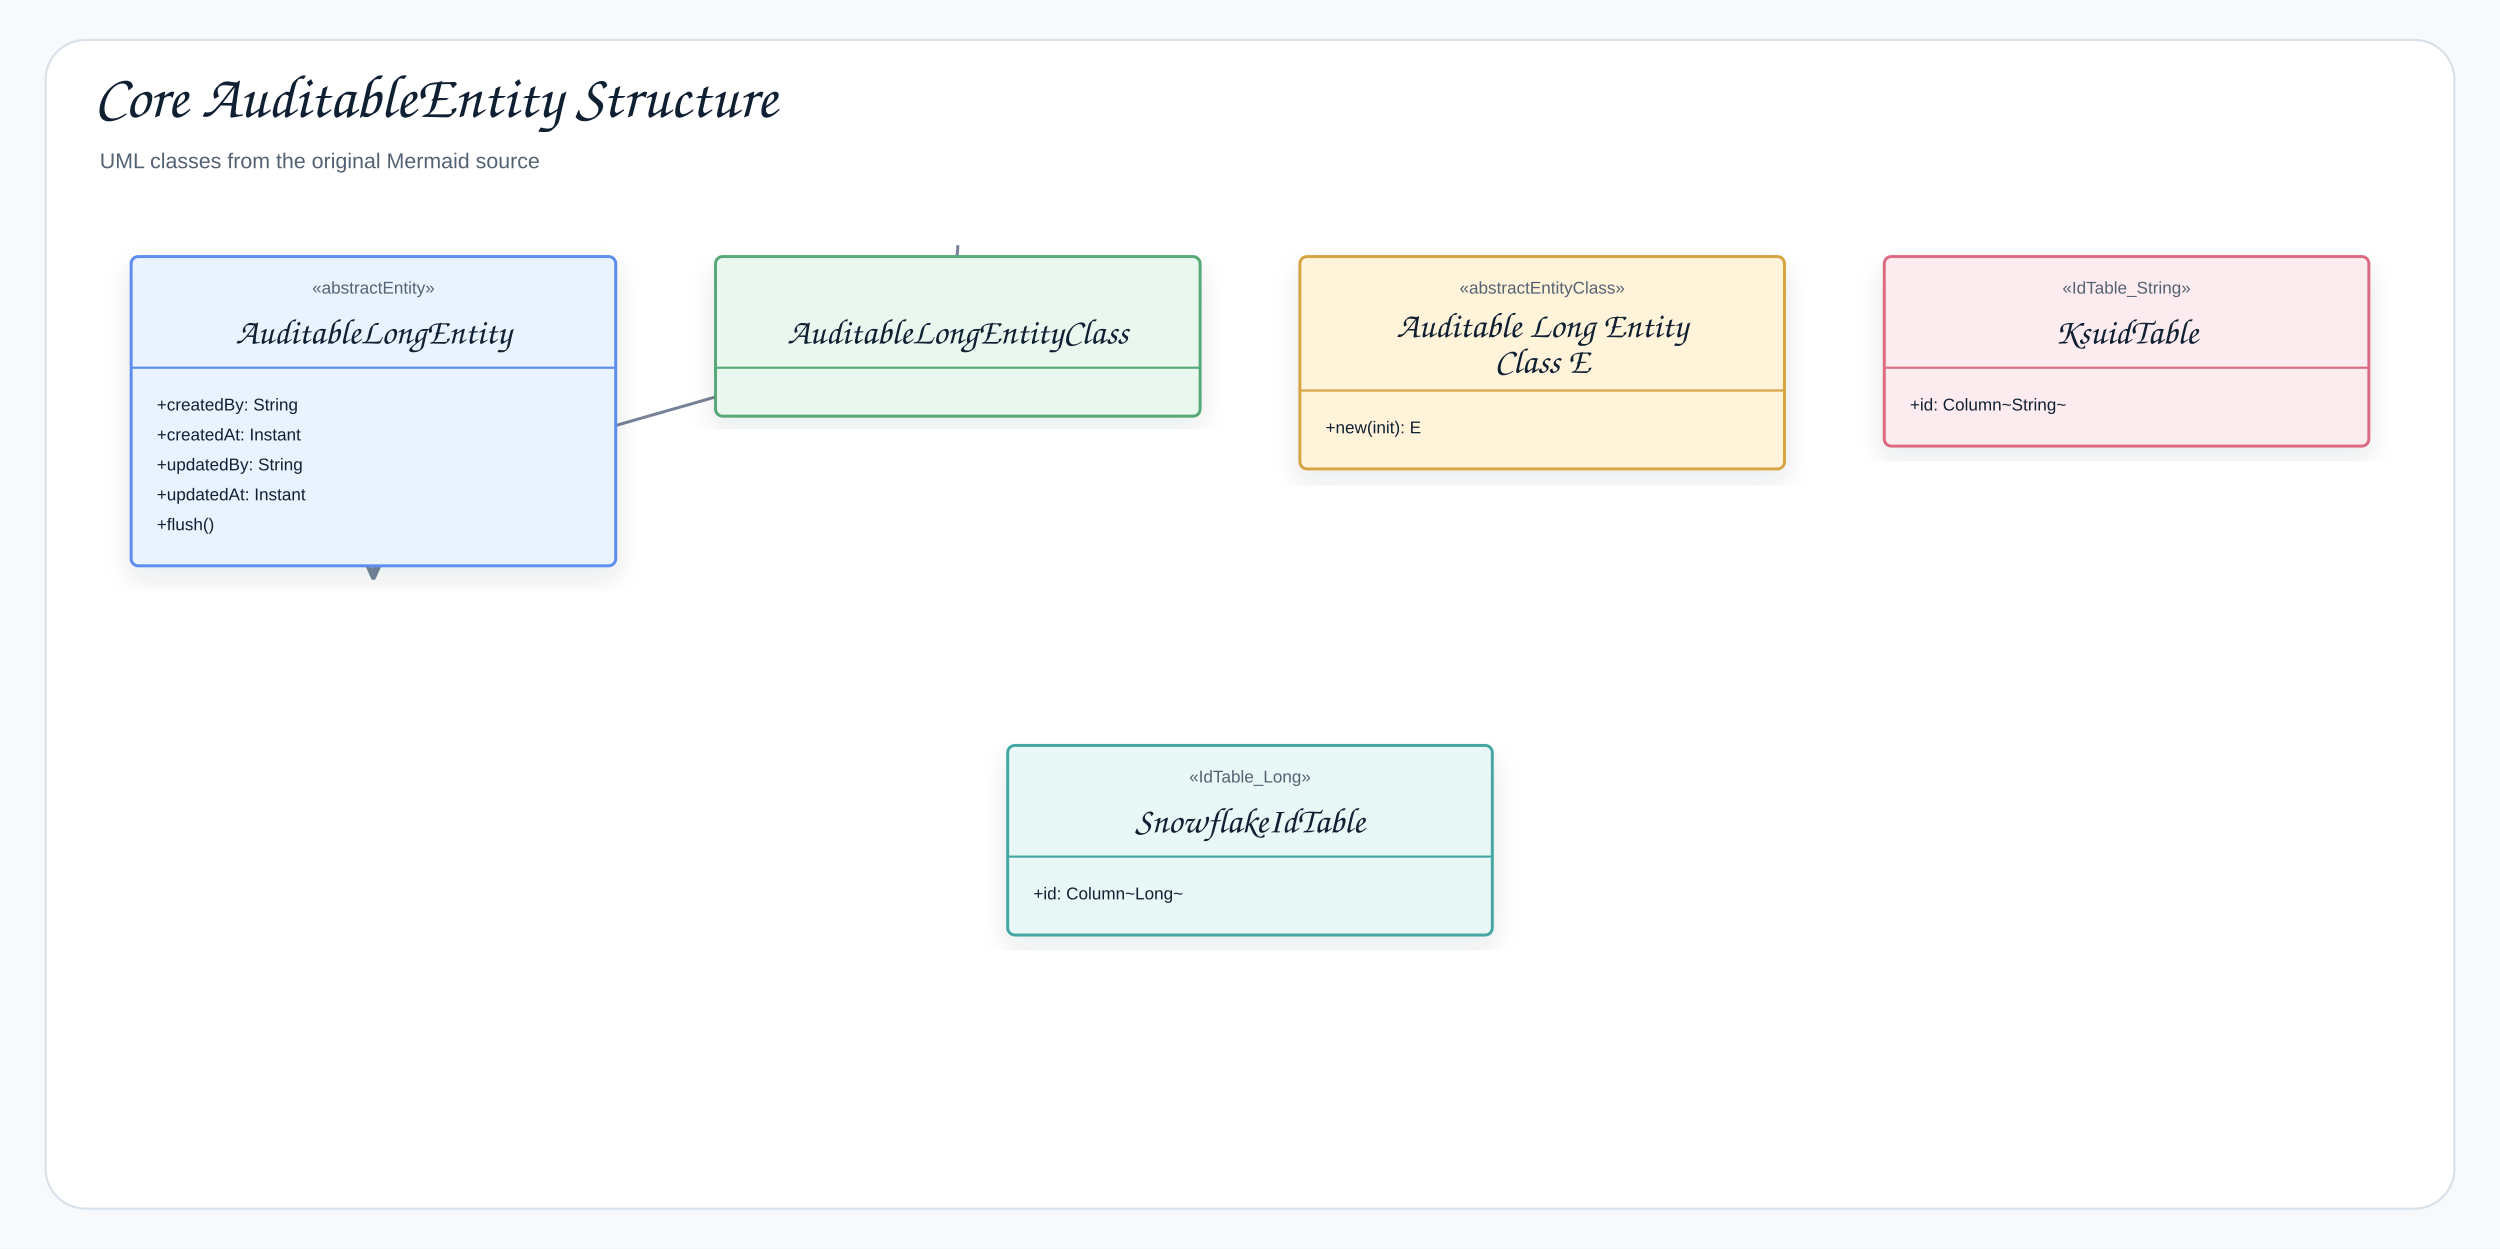
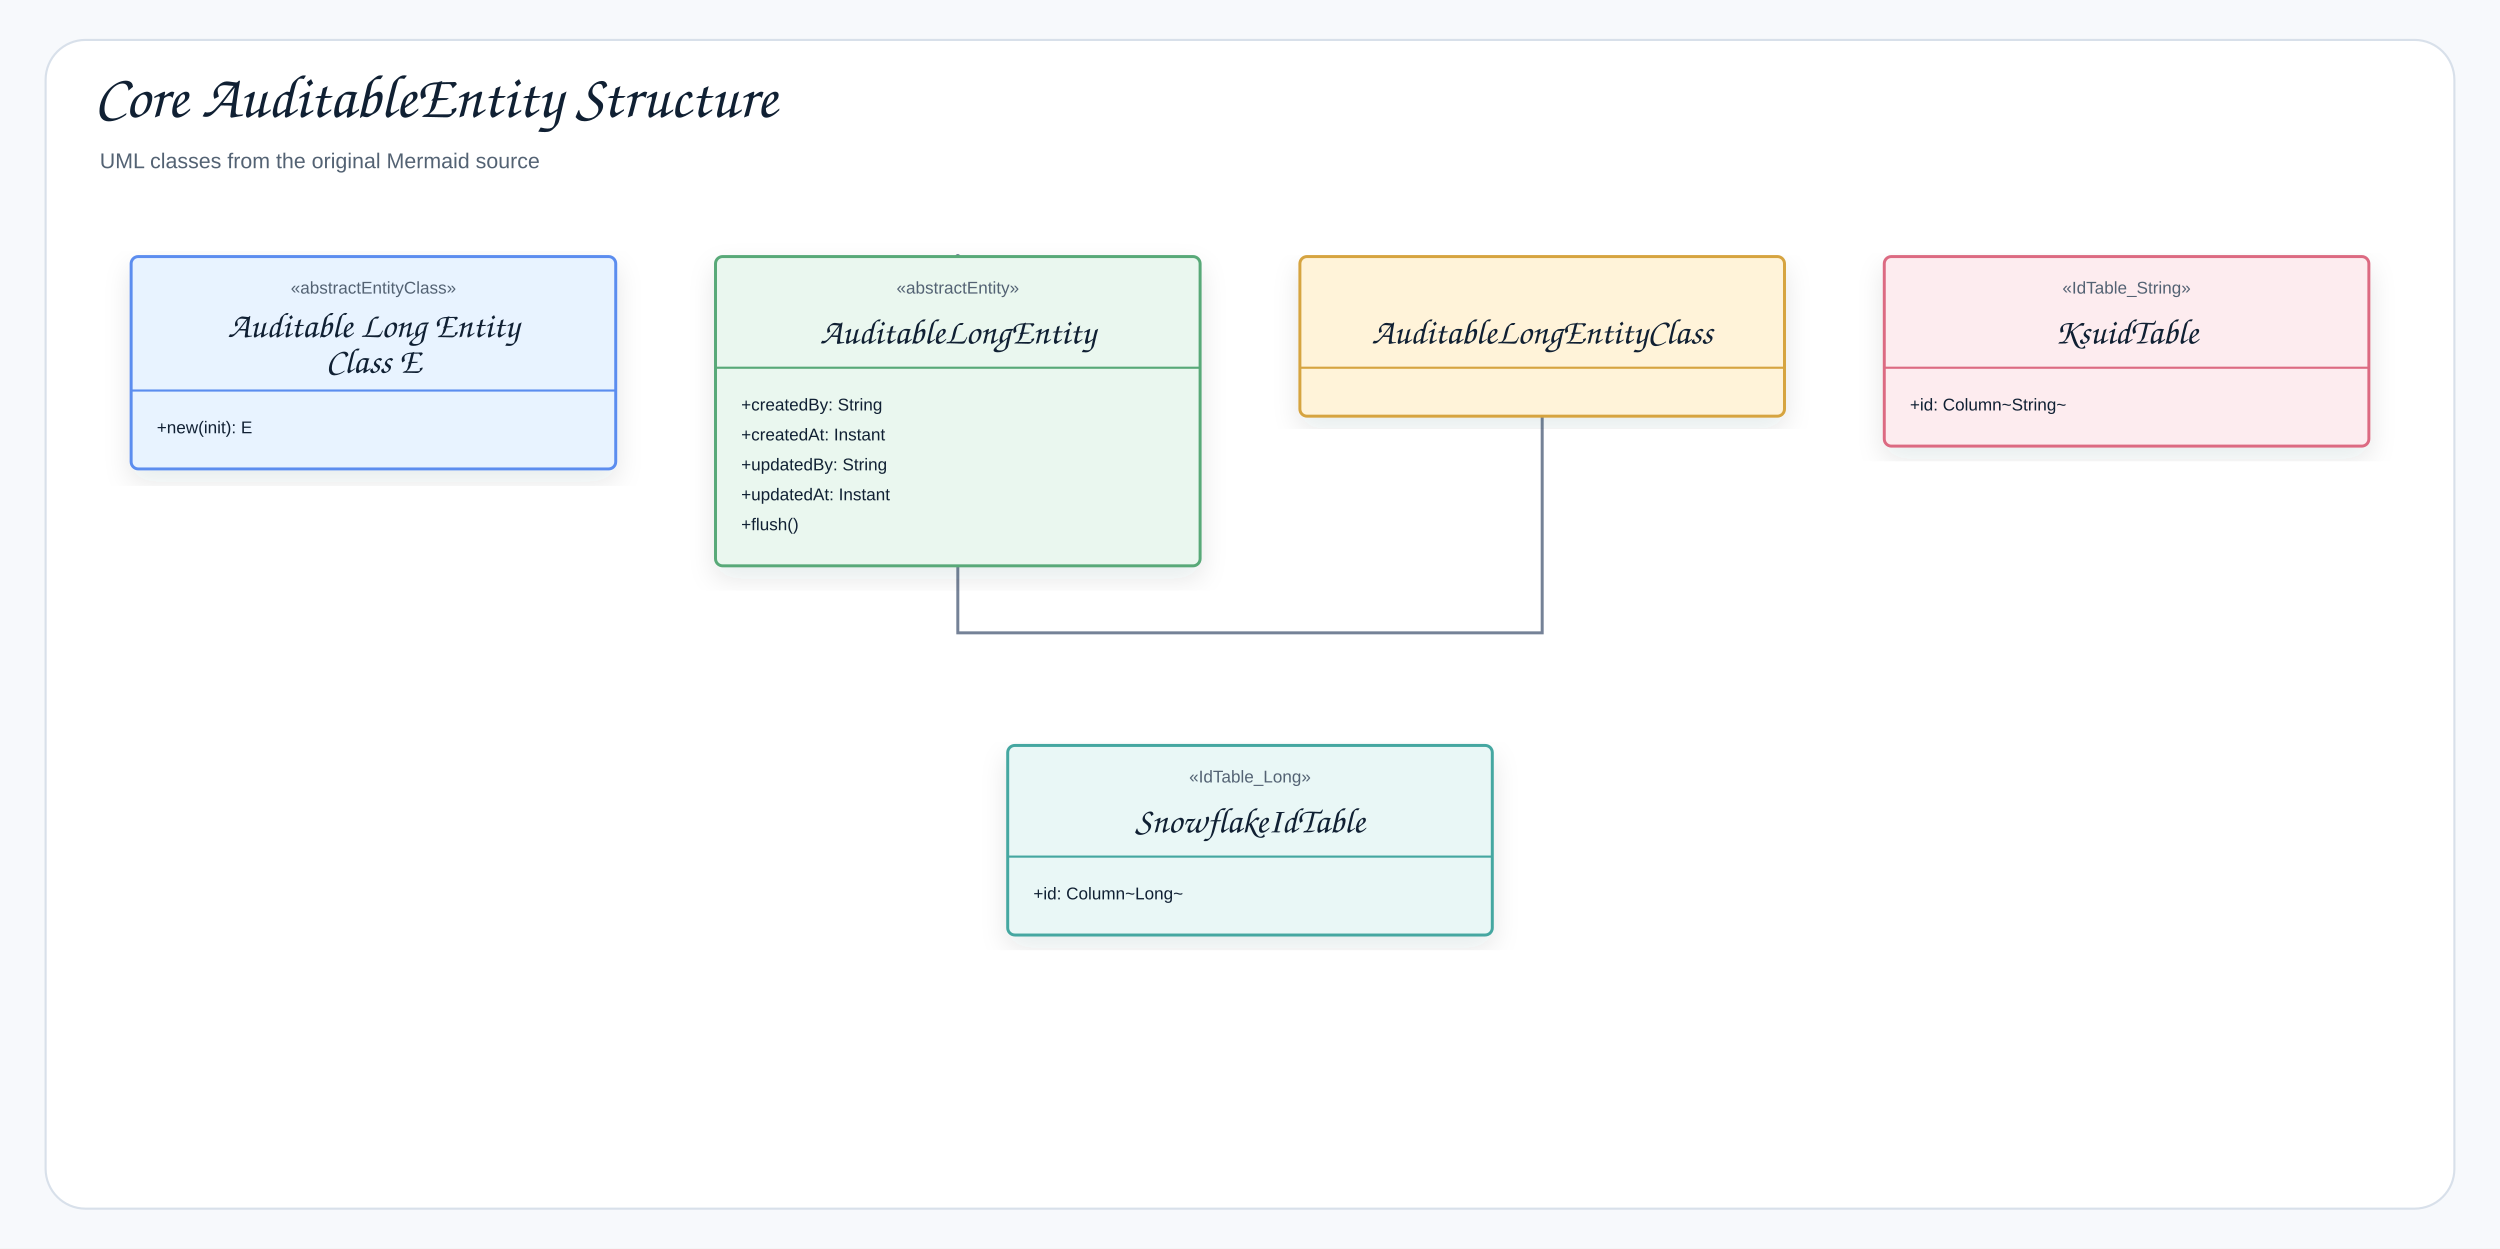
<svg xmlns="http://www.w3.org/2000/svg" width="1754" height="876" viewBox="0 0 1754 876" role="img" aria-label="Core AuditableEntity Structure">
  <defs>
    <filter id="shadow" x="-8%" y="-8%" width="116%" height="116%">
      <feDropShadow dx="0" dy="8" stdDeviation="9" flood-color="#1f2937" flood-opacity="0.10" />
    </filter>
-     <marker id="openArrow" markerWidth="12" markerHeight="10" refX="10" refY="5" orient="auto" markerUnits="strokeWidth">
-       <path d="M 1 1 L 10 5 L 1 9" fill="none" stroke="#758297" stroke-width="1.8" stroke-linecap="round" stroke-linejoin="round" />
+     <marker id="openArrow" markerWidth="10" markerHeight="8" refX="8.5" refY="4" orient="auto" markerUnits="strokeWidth">
+       <path d="M 1 1 L 8.5 4 L 1 7" fill="none" stroke="#758297" stroke-width="1.7" stroke-linecap="round" stroke-linejoin="round" />
    </marker>
-     <marker id="inherit" markerWidth="14" markerHeight="12" refX="12" refY="6" orient="auto" markerUnits="strokeWidth">
-       <path d="M 0 1 L 12 6 L 0 11 Z" fill="#ffffff" stroke="#758297" stroke-width="1.8" />
+     <marker id="inherit" markerWidth="11" markerHeight="10" refX="9.5" refY="5" orient="auto" markerUnits="strokeWidth">
+       <path d="M 0.5 1 L 9.5 5 L 0.5 9 Z" fill="#ffffff" stroke="#758297" stroke-width="1.7" />
    </marker>
    <style>
    .canvas{fill:#f7f9fc}.frame{fill:#fff;stroke:#d8e0ea;stroke-width:1.5}
    .title{font-family:"Architects Daughter","Comic Sans MS","Comic Sans",cursive;font-size:43px;font-weight:400;fill:#102033}
    .subtitle{font-family:"Comic Sans MS","Comic Sans","Comic Neue",Arial,sans-serif;font-size:15px;font-weight:400;fill:#536273}
    .label{font-family:"Architects Daughter","Comic Sans MS","Comic Sans",cursive;font-size:25px;font-weight:400;fill:#102033}
    .smallLabel{font-family:"Architects Daughter","Comic Sans MS","Comic Sans",cursive;font-size:21px;font-weight:400;fill:#102033}
    .mono{font-family:"Comic Sans MS","Comic Sans","Comic Neue",Arial,sans-serif;font-size:12px;font-weight:400;fill:#102033}
    .small{font-family:"Comic Sans MS","Comic Sans","Comic Neue",Arial,sans-serif;font-size:12px;font-weight:400;fill:#536273}
    .strong{font-family:"Comic Sans MS","Comic Sans","Comic Neue",Arial,sans-serif;font-size:13px;font-weight:400;fill:#102033}
    .card{stroke-width:2.1;filter:url(#shadow)}.compartment{stroke-width:1.5;fill:none}
    .line{stroke:#758297;stroke-width:2.1;fill:none;marker-end:url(#openArrow)}
    .plainLine{stroke:#758297;stroke-width:2.1;fill:none}
    .dashed{stroke:#758297;stroke-width:2.1;stroke-dasharray:7 6;fill:none;marker-end:url(#openArrow)}
    .inheritLine{stroke:#758297;stroke-width:2.2;fill:none;marker-end:url(#inherit)}
    .implLine{stroke:#758297;stroke-width:2.2;stroke-dasharray:8 7;fill:none;marker-end:url(#inherit)}
  </style>
  </defs>
  <rect class="canvas" width="1754" height="876" />
  <rect class="frame" x="32" y="28" width="1690" height="820" rx="28" />
  <text class="title" x="66" y="82">Core AuditableEntity Structure</text>
  <text class="subtitle" x="70" y="118">UML classes from the original Mermaid source</text>
-   <path class="line" d="M672 172 C672 288.5 262 288.5 262 405" />
+   <path class="line" d="M1082 292 L1082 444 L672 444 L672 180" />
  <g transform="translate(92,180)">
-     <rect class="card" x="0" y="0" width="340" height="217" rx="5" fill="#E8F3FF" stroke="#5B8DEF" />
-     <line class="compartment" x1="0" y1="78" x2="340" y2="78" stroke="#5B8DEF" />
+     <rect class="card" x="0" y="0" width="340" height="149" rx="5" fill="#E8F3FF" stroke="#5B8DEF" />
+     <line class="compartment" x1="0" y1="94" x2="340" y2="94" stroke="#5B8DEF" />
+     <text class="small" x="170" y="26" text-anchor="middle">«abstractEntityClass»</text>
+     <text class="label" x="170" y="56.5" text-anchor="middle">Auditable Long Entity</text>
+     <text class="label" x="170" y="81.5" text-anchor="middle">Class E</text>
+     <text class="mono" x="18" y="124">+new(init): E</text>
+   </g>
+   <g transform="translate(502,180)">
+     <rect class="card" x="0" y="0" width="340" height="217" rx="5" fill="#EAF7EF" stroke="#58A978" />
+     <line class="compartment" x1="0" y1="78" x2="340" y2="78" stroke="#58A978" />
    <text class="small" x="170" y="26" text-anchor="middle">«abstractEntity»</text>
    <text class="label" x="170" y="61" text-anchor="middle">AuditableLongEntity</text>
    <text class="mono" x="18" y="108">+createdBy: String</text>
    <text class="mono" x="18" y="129">+createdAt: Instant</text>
    <text class="mono" x="18" y="150">+updatedBy: String</text>
    <text class="mono" x="18" y="171">+updatedAt: Instant</text>
    <text class="mono" x="18" y="192">+flush()</text>
  </g>
-   <g transform="translate(502,180)">
-     <rect class="card" x="0" y="0" width="340" height="112" rx="5" fill="#EAF7EF" stroke="#58A978" />
-     <line class="compartment" x1="0" y1="78" x2="340" y2="78" stroke="#58A978" />
+   <g transform="translate(912,180)">
+     <rect class="card" x="0" y="0" width="340" height="112" rx="5" fill="#FFF3D9" stroke="#D6A441" />
+     <line class="compartment" x1="0" y1="78" x2="340" y2="78" stroke="#D6A441" />
    <text class="small" x="170" y="26" text-anchor="middle" />
    <text class="label" x="170" y="61" text-anchor="middle">AuditableLongEntityClass</text>
-   </g>
-   <g transform="translate(912,180)">
-     <rect class="card" x="0" y="0" width="340" height="149" rx="5" fill="#FFF3D9" stroke="#D6A441" />
-     <line class="compartment" x1="0" y1="94" x2="340" y2="94" stroke="#D6A441" />
-     <text class="small" x="170" y="26" text-anchor="middle">«abstractEntityClass»</text>
-     <text class="label" x="170" y="56.5" text-anchor="middle">Auditable Long Entity</text>
-     <text class="label" x="170" y="81.5" text-anchor="middle">Class E</text>
-     <text class="mono" x="18" y="124">+new(init): E</text>
  </g>
  <g transform="translate(1322,180)">
    <rect class="card" x="0" y="0" width="340" height="133" rx="5" fill="#FDECEF" stroke="#DC6B82" />
    <line class="compartment" x1="0" y1="78" x2="340" y2="78" stroke="#DC6B82" />
    <text class="small" x="170" y="26" text-anchor="middle">«IdTable_String»</text>
    <text class="label" x="170" y="61" text-anchor="middle">KsuidTable</text>
    <text class="mono" x="18" y="108">+id: Column~String~</text>
  </g>
  <g transform="translate(707,523)">
    <rect class="card" x="0" y="0" width="340" height="133" rx="5" fill="#E9F7F6" stroke="#45A7A1" />
    <line class="compartment" x1="0" y1="78" x2="340" y2="78" stroke="#45A7A1" />
    <text class="small" x="170" y="26" text-anchor="middle">«IdTable_Long»</text>
    <text class="label" x="170" y="61" text-anchor="middle">SnowflakeIdTable</text>
    <text class="mono" x="18" y="108">+id: Column~Long~</text>
  </g>
</svg>
